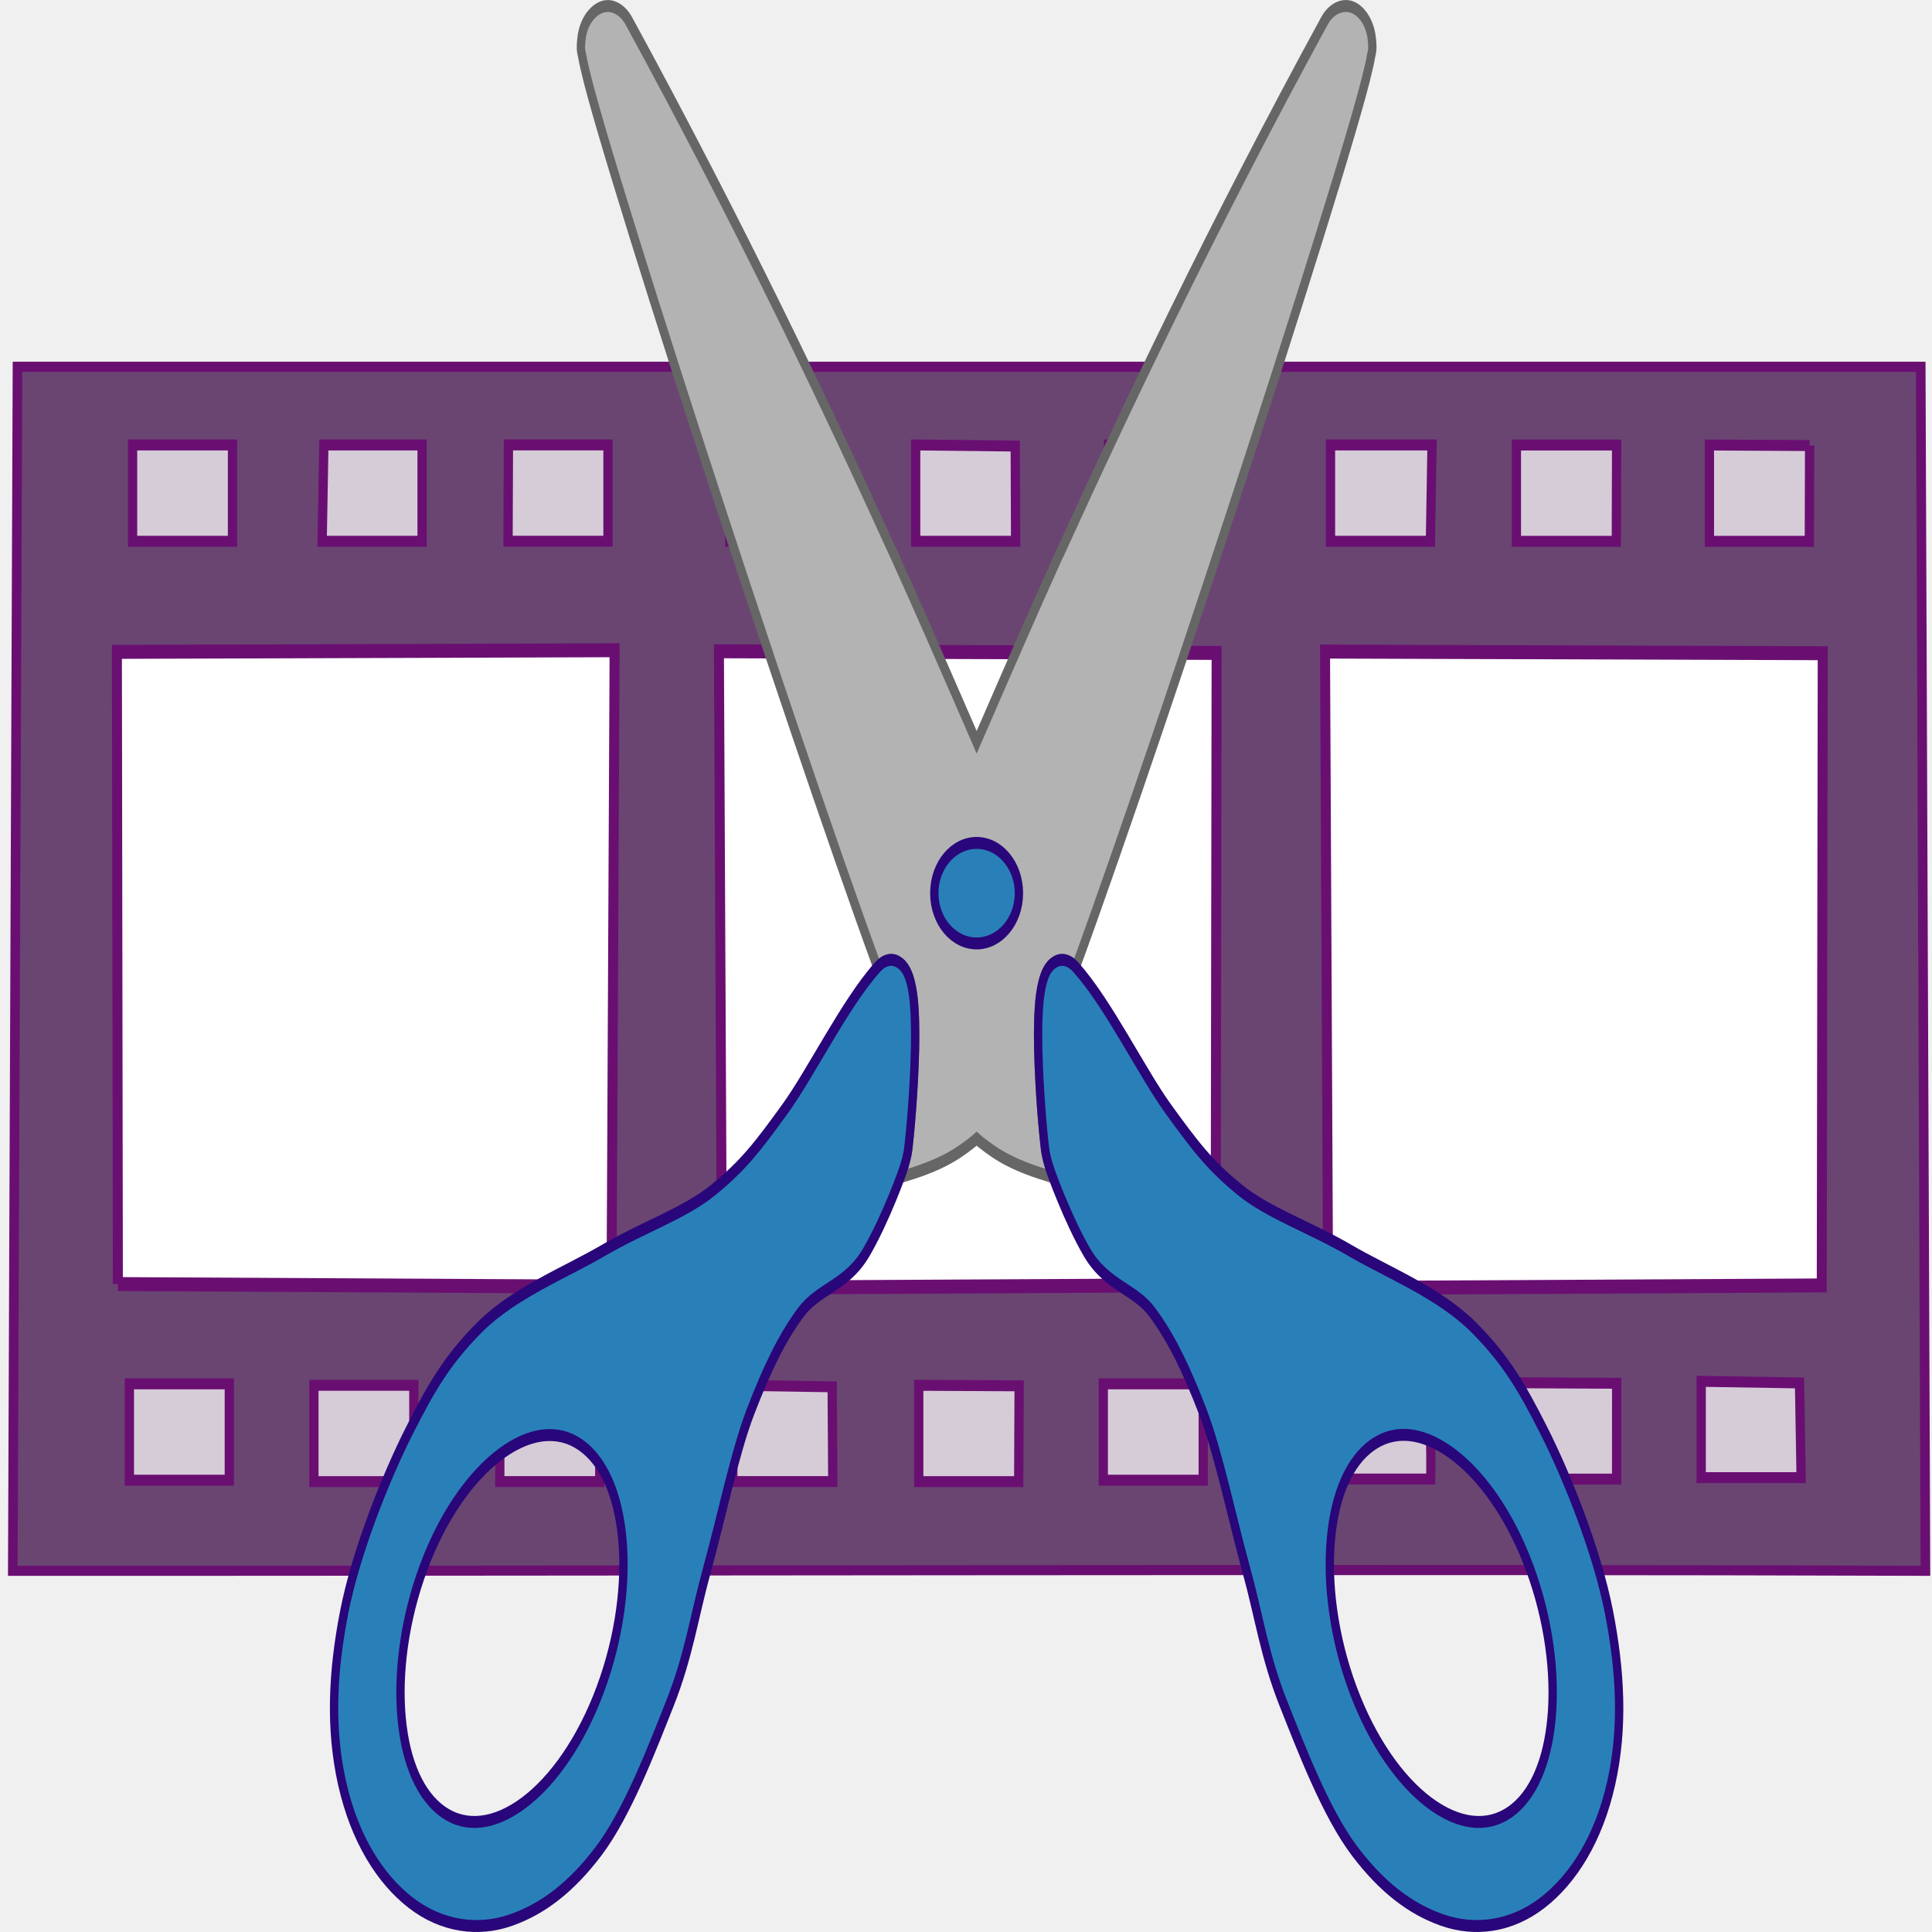
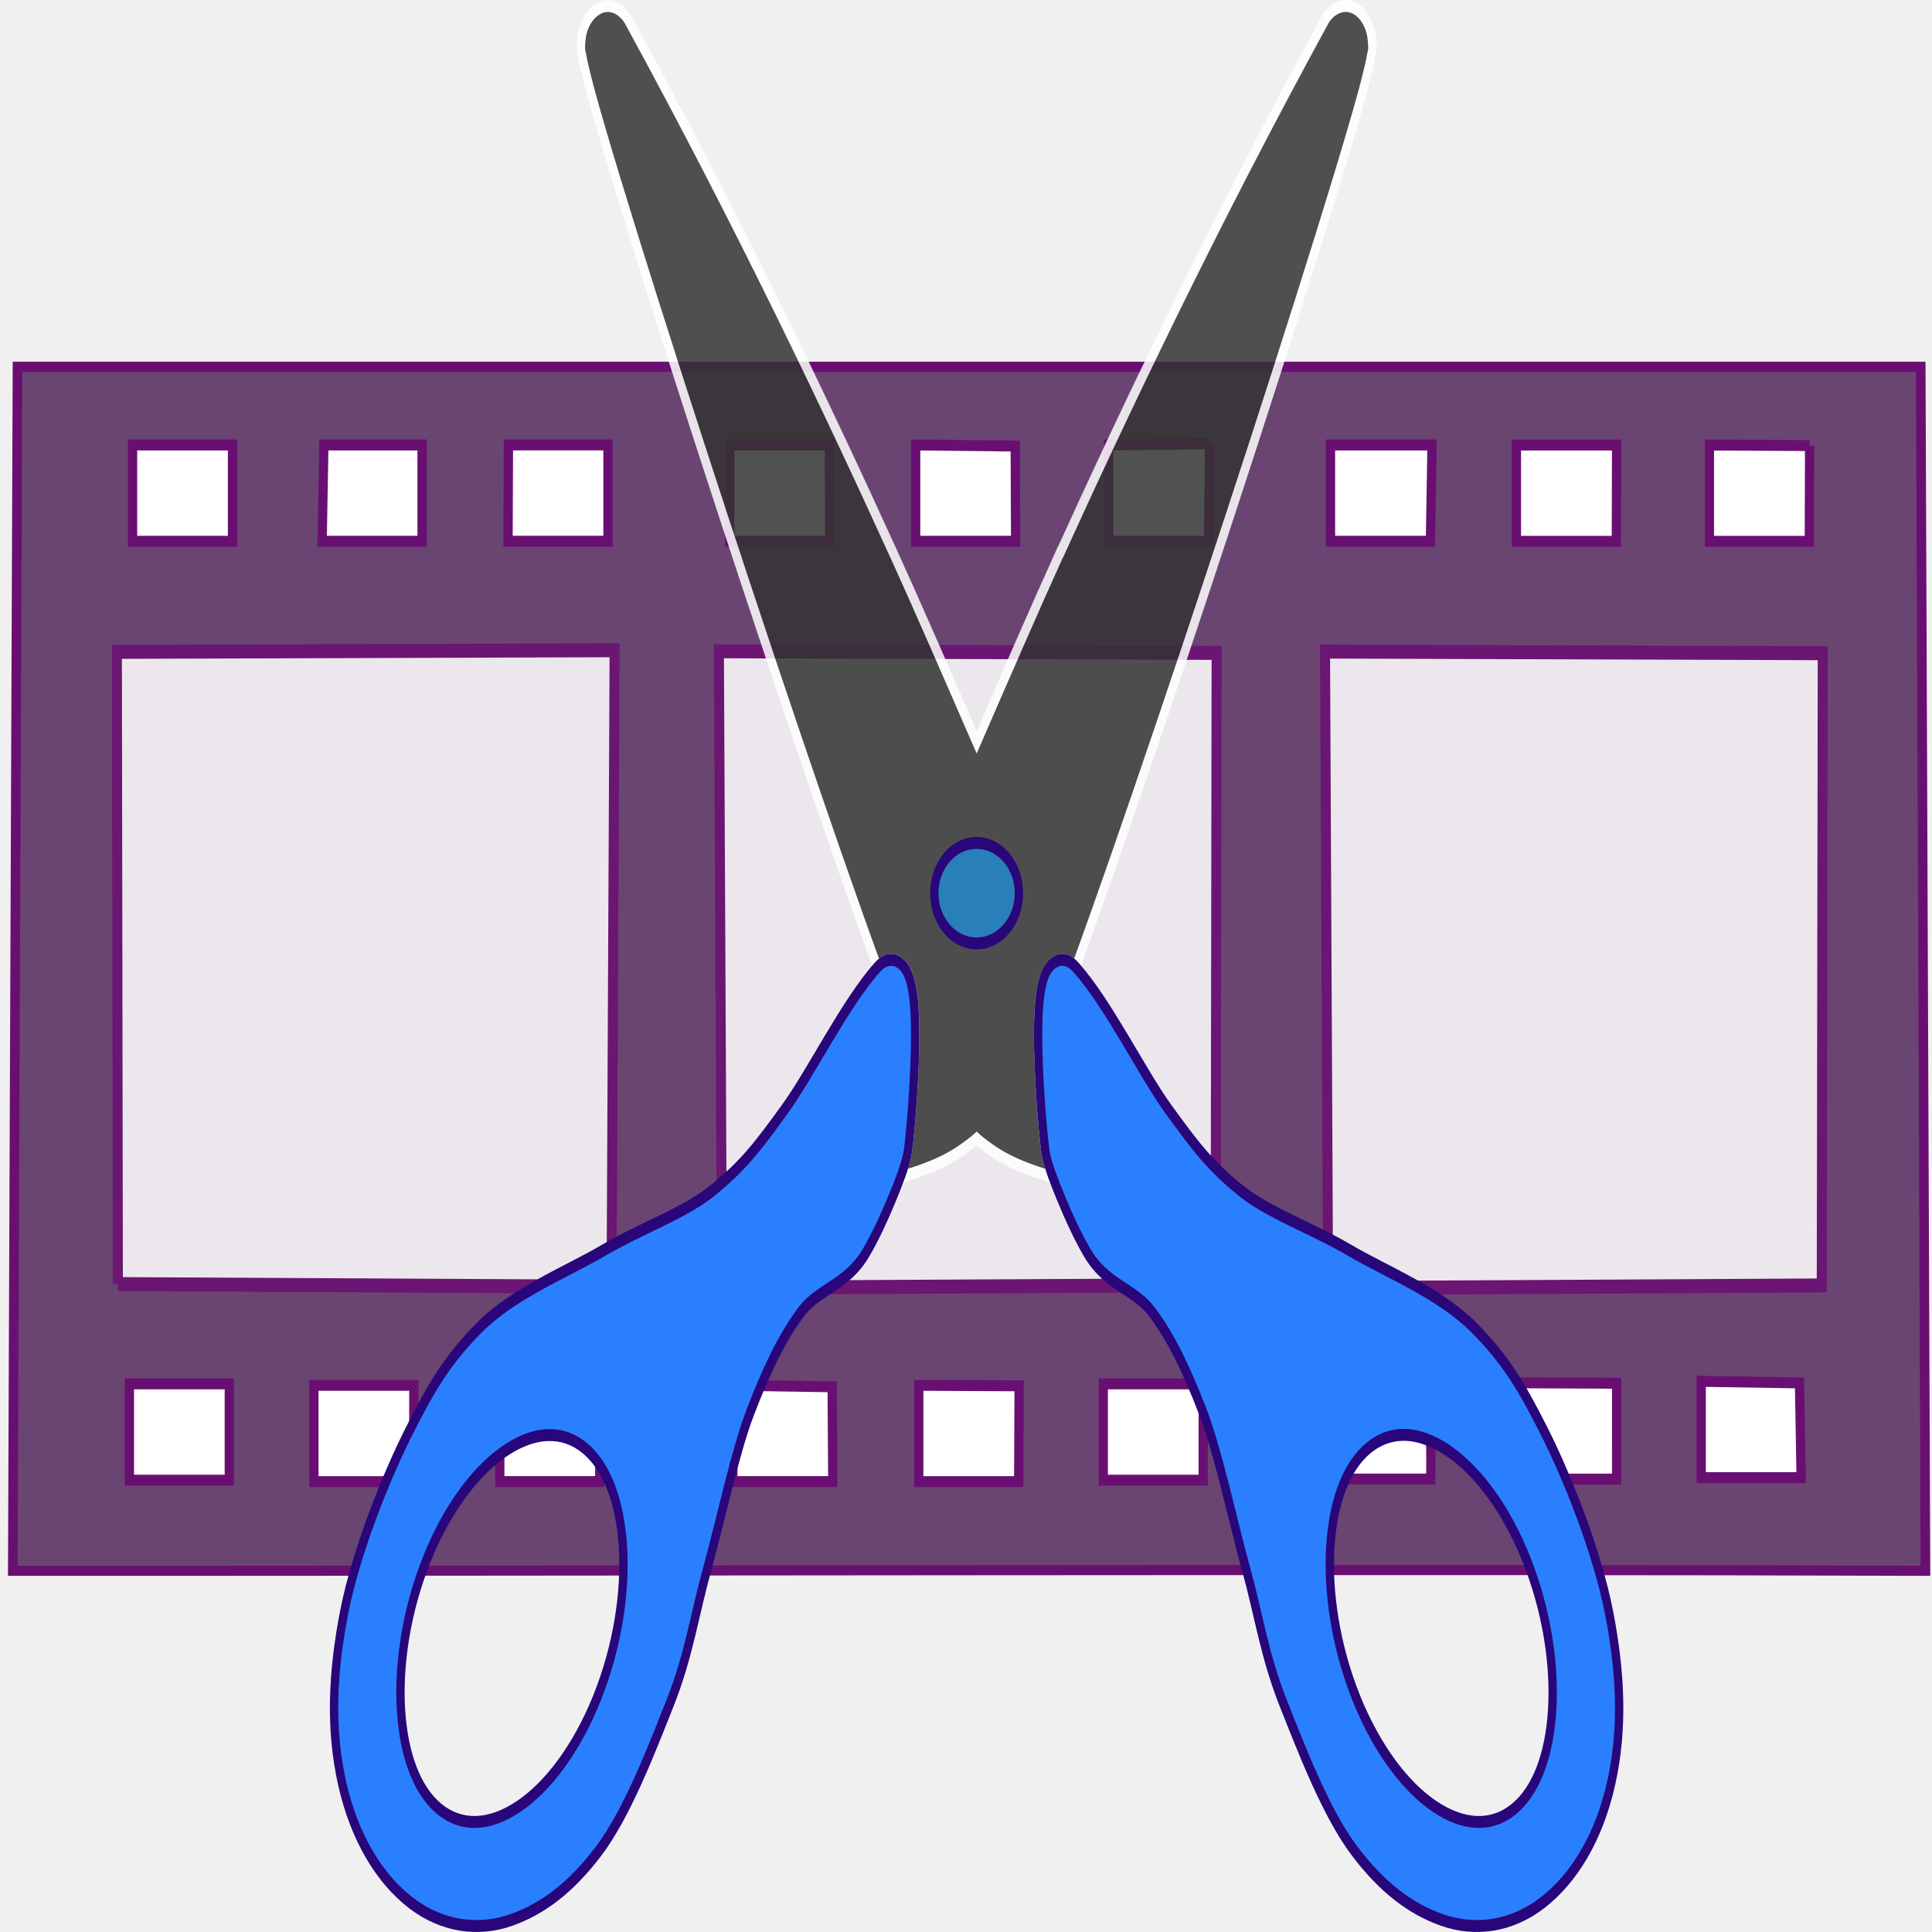
<svg xmlns="http://www.w3.org/2000/svg" height="484.585" id="svg2" version="1.1" width="484.585">
  <defs id="defs4">
-     </defs>
+     <filter style="color-interpolation-filters:sRGB;" id="filter12943">
+       <feFlood flood-opacity="0.498" flood-color="rgb(0,0,0)" result="flood" id="feFlood12933" />
+       <feComposite in="flood" in2="SourceGraphic" operator="in" result="composite1" id="feComposite12935" />
+       <feGaussianBlur in="composite1" stdDeviation="2.1" result="blur" id="feGaussianBlur12937" />
+       <feOffset dx="0" dy="0" result="offset" id="feOffset12939" />
+       <feComposite in="SourceGraphic" in2="offset" operator="over" result="fbSourceGraphic" id="feComposite12941" />
+       <feColorMatrix result="fbSourceGraphicAlpha" in="fbSourceGraphic" values="0 0 0 -1 0 0 0 0 -1 0 0 0 0 -1 0 0 0 0 1 0" id="feColorMatrix12957" />
+       <feFlood id="feFlood12959" flood-opacity="0.498" flood-color="rgb(0,0,0)" result="flood" in="fbSourceGraphic" />
+       <feComposite in2="fbSourceGraphic" id="feComposite12961" in="flood" operator="in" result="composite1" />
+       <feGaussianBlur id="feGaussianBlur12963" in="composite1" stdDeviation="2.1" result="blur" />
+       <feOffset id="feOffset12965" dx="0" dy="0" result="offset" />
+       <feComposite in2="offset" id="feComposite12967" in="fbSourceGraphic" operator="over" result="fbSourceGraphic" />
+       <feColorMatrix result="fbSourceGraphicAlpha" in="fbSourceGraphic" values="0 0 0 -1 0 0 0 0 -1 0 0 0 0 -1 0 0 0 0 1 0" id="feColorMatrix12969" />
+       <feFlood id="feFlood12971" flood-opacity="0.498" flood-color="rgb(0,0,0)" result="flood" in="fbSourceGraphic" />
+       <feComposite in2="fbSourceGraphic" id="feComposite12973" in="flood" operator="in" result="composite1" />
+       <feGaussianBlur id="feGaussianBlur12975" in="composite1" stdDeviation="2.1" result="blur" />
+       <feOffset id="feOffset12977" dx="0" dy="0" result="offset" />
+       <feComposite in2="offset" id="feComposite12979" in="fbSourceGraphic" operator="over" result="composite2" />
+     </filter>
+   </defs>
  <g id="layer2" style="display:inline" transform="translate(-16.18186,-14.80523)">
    <g id="g5223" transform="matrix(1.731652,0,0,1.816137,769.5236,-736.5241)" style="display:inline;stroke:#6a0f72;stroke-opacity:1;filter:url(#filter5350);enable-background:new">
      <g transform="matrix(1.764111,0,0,1.916487,-142.048,-158.3961)" id="g5550" style="stroke:#6a0f72;stroke-opacity:1" />
      <g id="g5529" transform="matrix(1.440526,0,0,1.91836,-87.72671,-147.7557)" style="display:inline;stroke:#6a0f72;stroke-opacity:1" clip-path="none">
        <g id="g4774" transform="translate(44.97176,25.51509)" style="display:inline;stroke:#6a0f72;stroke-opacity:1">
          <g id="g4794" transform="translate(-93.19148,-2.251332)" style="stroke:#6a0f72;stroke-opacity:1" />
          <g id="g4958" transform="translate(-155.9021,147.8375)" style="stroke:#6a0f72;stroke-opacity:1">
            <path id="path5226" transform="matrix(0.183669,0,0,0.1379199,12.25395,71.22076)" d="m -765.869,540.213 -2.572,628.459 c 285.411,0.137 774.173,-0.942 1047.059,0 l -2.572,-628.459 z" style="display:inline;fill:#6a4572;fill-opacity:1;stroke:#6a0f72;stroke-width:5.273;stroke-miterlimit:4;stroke-dasharray:none;stroke-opacity:1" />
            <g transform="translate(-200.1778,31.44456)" id="g4611" style="display:inline;stroke:#6a0f72;stroke-opacity:1" />
-             <path style="display:inline;fill:#ffffff;fill-opacity:1;stroke:#6a0f72;stroke-width:1.006;stroke-opacity:1" d="m -25.129,214.016 -0.098,-45.515 50.044,-0.118 -0.307,45.822 -49.639,-0.19 z" id="path5506-1" transform="translate(-93.19148,-2.251332)" />
-             <path style="display:inline;fill:#ffffff;fill-opacity:1;stroke:#6a0f72;stroke-width:1.006;stroke-opacity:1" d="m 85.251,214.091 0.098,-45.515 -50.044,-0.118 0.307,45.822 z" id="path5506-1-4" transform="translate(-93.19148,-2.251332)" />
          </g>
-           <path style="display:inline;fill:#ffffff;fill-opacity:1;stroke:#6a0f72;stroke-width:1.006;stroke-opacity:1" d="m -102.897,359.699 0.098,-45.515 -50.044,-0.118 0.307,45.822 z" id="path5506-1-4-7" />
        </g>
      </g>
    </g>
  </g>
  <g id="layer3" style="display:inline" transform="translate(-16.18186,-14.80523)">
-     <g id="g4954" style="fill:#ffffff;fill-opacity:0.725" transform="matrix(0.9350375,0,0,0.7886829,22.80922,54.36774)">
-       <g style="display:inline;fill:#ffffff;fill-opacity:0.725;stroke:#6a0f72;stroke-opacity:1;filter:url(#filter5350);enable-background:new" transform="matrix(2.494489,0,0,3.484006,-170.0242,-234.3509)" id="g4603">
-         <g style="display:inline;fill:#ffffff;fill-opacity:0.725;stroke:#6a0f72;stroke-opacity:1" id="g4670-2" transform="translate(14.1132,-0.00583564)">
-           <g style="fill:#ffffff;fill-opacity:0.725;stroke:#6a0f72;stroke-opacity:1" id="g4707" transform="translate(0,3.861756)">
-             <g transform="translate(-19.99061,0.0058354)" id="g4670" style="display:inline;fill:#ffffff;fill-opacity:0.725;stroke:#6a0f72;stroke-opacity:1" />
+     <g id="g4954" style="fill:#ffffff;fill-opacity:1" transform="matrix(0.9350375,0,0,0.7886829,22.80922,54.36774)">
+       <g style="display:inline;fill:#ffffff;fill-opacity:1;stroke:#6a0f72;stroke-opacity:1;filter:url(#filter5350);enable-background:new" transform="matrix(2.494489,0,0,3.484006,-170.0242,-234.3509)" id="g4603">
+         <g style="display:inline;fill:#ffffff;fill-opacity:1;stroke:#6a0f72;stroke-opacity:1" id="g4670-2" transform="translate(14.1132,-0.00583564)">
+           <g style="fill:#ffffff;fill-opacity:1;stroke:#6a0f72;stroke-opacity:1" id="g4707" transform="translate(0,3.861756)">
+             <g transform="translate(-19.99061,0.0058354)" id="g4670" style="display:inline;fill:#ffffff;fill-opacity:1;stroke:#6a0f72;stroke-opacity:1" />
          </g>
-           <g style="fill:#ffffff;fill-opacity:0.725;stroke:#6a0f72;stroke-opacity:1" id="g4698" transform="translate(0.7346761,1.655038)">
-             <path id="path5504-7-3" d="m 84.225,177.67 c 3.583,0 7.166,0 10.749,0 0,2.931 0,5.862 0,8.793 -3.583,0 -7.166,0 -10.749,0 0,-2.931 0,-5.862 0,-8.793 z" style="display:inline;fill:#ffffff;fill-opacity:0.725;stroke:#6a0f72;stroke-width:1;stroke-opacity:1" />
-             <path id="path5504-56" d="m 64.382,177.537 c 3.583,0 7.166,0 10.749,0 0,2.931 0,5.862 0,8.793 -3.583,0 -7.166,0 -10.749,0 0,-2.931 0,-5.862 0,-8.793 z" style="display:inline;fill:#ffffff;fill-opacity:0.725;stroke:#6a0f72;stroke-width:1;stroke-opacity:1" />
-             <path id="path5504-7-3-0" d="m 104.216,177.664 c 3.583,0 7.166,0 10.749,0 0,2.931 0,5.862 0,8.793 -3.583,0 -7.166,0 -10.749,0 0,-2.931 0,-5.862 0,-8.793 z" style="display:inline;fill:#ffffff;fill-opacity:0.725;stroke:#6a0f72;stroke-width:1;stroke-opacity:1" />
+           <g style="fill:#ffffff;fill-opacity:1;stroke:#6a0f72;stroke-opacity:1" id="g4698" transform="translate(0.7346761,1.655038)">
+             <path id="path5504-7-3" d="m 84.225,177.67 c 3.583,0 7.166,0 10.749,0 0,2.931 0,5.862 0,8.793 -3.583,0 -7.166,0 -10.749,0 0,-2.931 0,-5.862 0,-8.793 z" style="display:inline;fill:#ffffff;fill-opacity:1;stroke:#6a0f72;stroke-width:1;stroke-opacity:1" />
+             <path id="path5504-56" d="m 64.382,177.537 c 3.583,0 7.166,0 10.749,0 0,2.931 0,5.862 0,8.793 -3.583,0 -7.166,0 -10.749,0 0,-2.931 0,-5.862 0,-8.793 z" style="display:inline;fill:#ffffff;fill-opacity:1;stroke:#6a0f72;stroke-width:1;stroke-opacity:1" />
+             <path id="path5504-7-3-0" d="m 104.216,177.664 c 3.583,0 7.166,0 10.749,0 0,2.931 0,5.862 0,8.793 -3.583,0 -7.166,0 -10.749,0 0,-2.931 0,-5.862 0,-8.793 z" style="display:inline;fill:#ffffff;fill-opacity:1;stroke:#6a0f72;stroke-width:1;stroke-opacity:1" />
          </g>
        </g>
      </g>
-       <g style="display:inline;fill:#ffffff;fill-opacity:0.725;stroke:#6a0f72;stroke-opacity:1;filter:url(#filter5350);enable-background:new" transform="matrix(-2.494489,0,0,3.484006,506.0454,-291.3544)" id="g4611-6">
-         <g style="fill:#ffffff;fill-opacity:0.725;stroke:#6a0f72;stroke-opacity:1" id="g4603-0" transform="translate(4.434654,16.36148)">
-           <g transform="translate(14.1132,-0.00583564)" id="g4670-2-6" style="display:inline;fill:#ffffff;fill-opacity:0.725;stroke:#6a0f72;stroke-opacity:1">
-             <g style="fill:#ffffff;fill-opacity:0.725;stroke:#6a0f72;stroke-opacity:1" transform="translate(0,3.861756)" id="g4707-2">
-               <g style="display:inline;fill:#ffffff;fill-opacity:0.725;stroke:#6a0f72;stroke-opacity:1" id="g4670-1" transform="translate(-19.99061,0.0058354)" />
+       <g style="display:inline;fill:#ffffff;fill-opacity:1;stroke:#6a0f72;stroke-opacity:1;filter:url(#filter5350);enable-background:new" transform="matrix(-2.494489,0,0,3.484006,506.0454,-291.3544)" id="g4611-6">
+         <g style="fill:#ffffff;fill-opacity:1;stroke:#6a0f72;stroke-opacity:1" id="g4603-0" transform="translate(4.434654,16.36148)">
+           <g transform="translate(14.1132,-0.00583564)" id="g4670-2-6" style="display:inline;fill:#ffffff;fill-opacity:1;stroke:#6a0f72;stroke-opacity:1">
+             <g style="fill:#ffffff;fill-opacity:1;stroke:#6a0f72;stroke-opacity:1" transform="translate(0,3.861756)" id="g4707-2">
+               <g style="display:inline;fill:#ffffff;fill-opacity:1;stroke:#6a0f72;stroke-opacity:1" id="g4670-1" transform="translate(-19.99061,0.0058354)" />
            </g>
-             <g style="fill:#ffffff;fill-opacity:0.725;stroke:#6a0f72;stroke-opacity:1" transform="translate(0.7346761,1.655038)" id="g4698-9">
-               <path id="path5504-7-3-2" d="m 87.627,177.67 c 0,2.931 0,5.862 0,8.793 -3.583,0 -7.166,0 -10.749,0 -0.016,-2.915 -0.033,-5.831 -0.049,-8.746 3.599,-0.016 7.199,-0.032 10.798,-0.047 z" style="display:inline;fill:#ffffff;fill-opacity:0.725;stroke:#6a0f72;stroke-width:1;stroke-opacity:1" />
-               <path id="path5504-56-0" d="m 57.035,177.537 c 3.583,0 7.166,0 10.749,0 0,2.931 0,5.862 0,8.793 -3.583,0 -7.166,0 -10.749,0 0,-2.931 0,-5.862 0,-8.793 z" style="display:inline;fill:#ffffff;fill-opacity:0.725;stroke:#6a0f72;stroke-width:1;stroke-opacity:1" />
-               <path id="path5504-7-3-0-2" d="m 107.618,177.664 c 0,2.931 0,5.862 0,8.793 -3.583,0 -7.166,0 -10.749,0 0.022,-2.884 0.045,-5.767 0.067,-8.651 3.56,-0.048 7.121,-0.095 10.681,-0.142 z" style="display:inline;fill:#ffffff;fill-opacity:0.725;stroke:#6a0f72;stroke-width:1;stroke-opacity:1" />
+             <g style="fill:#ffffff;fill-opacity:1;stroke:#6a0f72;stroke-opacity:1" transform="translate(0.7346761,1.655038)" id="g4698-9">
+               <path id="path5504-7-3-2" d="m 87.627,177.67 c 0,2.931 0,5.862 0,8.793 -3.583,0 -7.166,0 -10.749,0 -0.016,-2.915 -0.033,-5.831 -0.049,-8.746 3.599,-0.016 7.199,-0.032 10.798,-0.047 z" style="display:inline;fill:#ffffff;fill-opacity:1;stroke:#6a0f72;stroke-width:1;stroke-opacity:1" />
+               <path id="path5504-56-0" d="m 57.035,177.537 c 3.583,0 7.166,0 10.749,0 0,2.931 0,5.862 0,8.793 -3.583,0 -7.166,0 -10.749,0 0,-2.931 0,-5.862 0,-8.793 z" style="display:inline;fill:#ffffff;fill-opacity:1;stroke:#6a0f72;stroke-width:1;stroke-opacity:1" />
+               <path id="path5504-7-3-0-2" d="m 107.618,177.664 c 0,2.931 0,5.862 0,8.793 -3.583,0 -7.166,0 -10.749,0 0.022,-2.884 0.045,-5.767 0.067,-8.651 3.56,-0.048 7.121,-0.095 10.681,-0.142 z" style="display:inline;fill:#ffffff;fill-opacity:1;stroke:#6a0f72;stroke-width:1;stroke-opacity:1" />
            </g>
          </g>
        </g>
      </g>
-       <g transform="matrix(-2.494489,0,0,3.484006,658.6282,-291.3341)" id="g4611-6-8" style="display:inline;fill:#ffffff;fill-opacity:0.725;stroke:#6a0f72;stroke-opacity:1;filter:url(#filter5350);enable-background:new">
-         <g style="fill:#ffffff;fill-opacity:0.725;stroke:#6a0f72;stroke-opacity:1" id="g4603-0-4" transform="translate(3.019337,6.89929)">
-           <g transform="translate(14.1132,-0.00583564)" id="g4670-2-6-5" style="display:inline;fill:#ffffff;fill-opacity:0.725;stroke:#6a0f72;stroke-opacity:1">
-             <g style="fill:#ffffff;fill-opacity:0.725;stroke:#6a0f72;stroke-opacity:1" transform="translate(0,-6.328303)" id="g4707-2-0">
-               <g style="display:inline;fill:#ffffff;fill-opacity:0.725;stroke:#6a0f72;stroke-opacity:1" id="g4670-1-6" transform="translate(-19.99061,0.0058354)" />
-               <g style="fill:#ffffff;fill-opacity:0.725;stroke:#6a0f72;stroke-opacity:1" id="g5039">
-                 <path id="path5504" d="m 235.488,109.273 c -3.583,0 -7.166,0 -10.749,0 0,2.931 0,5.862 0,8.793 3.583,0 7.166,0 10.749,0 0,-2.931 0,-5.862 0,-8.793 z" clip-path="none" style="display:inline;fill:#ffffff;fill-opacity:0.725;stroke:#6a0f72;stroke-opacity:1" />
-                 <path id="path5504-7" d="m 214.918,109.273 c -3.522,0 -7.044,0 -10.566,0 0,2.931 0,5.862 0,8.793 3.583,0 7.166,0 10.749,0 -0.061,-2.931 -0.122,-5.862 -0.183,-8.793 z" style="display:inline;fill:#ffffff;fill-opacity:0.725;stroke:#6a0f72;stroke-width:1;stroke-opacity:1" />
-                 <path id="path5504-7-7" d="m 195.069,109.267 c -3.569,0 -7.139,0 -10.708,0 0,2.931 0,5.862 0,8.793 3.583,0 7.166,0 10.749,0 -0.014,-2.931 -0.027,-5.862 -0.041,-8.793 z" style="display:inline;fill:#ffffff;fill-opacity:0.725;stroke:#6a0f72;stroke-width:1;stroke-opacity:1" />
-                 <g id="g5070" transform="translate(2.572412)" style="fill:#ffffff;fill-opacity:0.725">
-                   <path style="display:inline;fill:#ffffff;fill-opacity:0.725;stroke:#6a0f72;stroke-opacity:1" d="m 117.098,109.171 c 3.617,0.034 7.233,0.068 10.85,0.101 0,2.931 0,5.862 0,8.793 -3.583,0 -7.166,0 -10.749,0 -0.034,-2.965 -0.067,-5.93 -0.101,-8.895 z" id="path5504-6" />
-                   <path style="display:inline;fill:#ffffff;fill-opacity:0.725;stroke:#6a0f72;stroke-width:1;stroke-opacity:1" d="m 137.994,109.374 c 3.569,-0.034 7.139,-0.068 10.708,-0.101 0,2.931 0,5.862 0,8.793 -3.583,0 -7.166,0 -10.749,0 0.014,-2.897 0.027,-5.795 0.041,-8.692 z" id="path5504-7-8" />
-                   <path style="display:inline;fill:#ffffff;fill-opacity:0.725;stroke:#6a0f72;stroke-width:1;stroke-opacity:1" d="m 157.985,109.267 h 10.708 V 118.06 h -10.749 z" id="path5504-7-7-7" />
+       <g transform="matrix(-2.494489,0,0,3.484006,658.6282,-291.3341)" id="g4611-6-8" style="display:inline;fill:#ffffff;fill-opacity:1;stroke:#6a0f72;stroke-opacity:1;filter:url(#filter5350);enable-background:new">
+         <g style="fill:#ffffff;fill-opacity:1;stroke:#6a0f72;stroke-opacity:1" id="g4603-0-4" transform="translate(3.019337,6.89929)">
+           <g transform="translate(14.1132,-0.00583564)" id="g4670-2-6-5" style="display:inline;fill:#ffffff;fill-opacity:1;stroke:#6a0f72;stroke-opacity:1">
+             <g style="fill:#ffffff;fill-opacity:1;stroke:#6a0f72;stroke-opacity:1" transform="translate(0,-6.328303)" id="g4707-2-0">
+               <g style="display:inline;fill:#ffffff;fill-opacity:1;stroke:#6a0f72;stroke-opacity:1" id="g4670-1-6" transform="translate(-19.99061,0.0058354)" />
+               <g style="fill:#ffffff;fill-opacity:1;stroke:#6a0f72;stroke-opacity:1" id="g5039">
+                 <path id="path5504" d="m 235.488,109.273 c -3.583,0 -7.166,0 -10.749,0 0,2.931 0,5.862 0,8.793 3.583,0 7.166,0 10.749,0 0,-2.931 0,-5.862 0,-8.793 z" clip-path="none" style="display:inline;fill:#ffffff;fill-opacity:1;stroke:#6a0f72;stroke-opacity:1" />
+                 <path id="path5504-7" d="m 214.918,109.273 c -3.522,0 -7.044,0 -10.566,0 0,2.931 0,5.862 0,8.793 3.583,0 7.166,0 10.749,0 -0.061,-2.931 -0.122,-5.862 -0.183,-8.793 z" style="display:inline;fill:#ffffff;fill-opacity:1;stroke:#6a0f72;stroke-width:1;stroke-opacity:1" />
+                 <path id="path5504-7-7" d="m 195.069,109.267 c -3.569,0 -7.139,0 -10.708,0 0,2.931 0,5.862 0,8.793 3.583,0 7.166,0 10.749,0 -0.014,-2.931 -0.027,-5.862 -0.041,-8.793 z" style="display:inline;fill:#ffffff;fill-opacity:1;stroke:#6a0f72;stroke-width:1;stroke-opacity:1" />
+                 <g id="g5070" transform="translate(2.572412)" style="fill:#ffffff;fill-opacity:1">
+                   <path style="display:inline;fill:#ffffff;fill-opacity:1;stroke:#6a0f72;stroke-opacity:1" d="m 117.098,109.171 c 3.617,0.034 7.233,0.068 10.85,0.101 0,2.931 0,5.862 0,8.793 -3.583,0 -7.166,0 -10.749,0 -0.034,-2.965 -0.067,-5.93 -0.101,-8.895 z" id="path5504-6" />
+                   <path style="display:inline;fill:#ffffff;fill-opacity:1;stroke:#6a0f72;stroke-width:1;stroke-opacity:1" d="m 137.994,109.374 c 3.569,-0.034 7.139,-0.068 10.708,-0.101 0,2.931 0,5.862 0,8.793 -3.583,0 -7.166,0 -10.749,0 0.014,-2.897 0.027,-5.795 0.041,-8.692 z" id="path5504-7-8" />
+                   <path style="display:inline;fill:#ffffff;fill-opacity:1;stroke:#6a0f72;stroke-width:1;stroke-opacity:1" d="m 157.985,109.267 h 10.708 V 118.06 h -10.749 z" id="path5504-7-7-7" />
                </g>
-                 <g id="g5082" transform="translate(-1.714941)" style="fill:#ffffff;fill-opacity:0.725">
-                   <path style="display:inline;fill:#ffffff;fill-opacity:0.725;stroke:#6a0f72;stroke-opacity:1" d="m 56.858,109.329 c 3.593,-0.017 7.186,-0.034 10.779,-0.051 0,2.931 0,5.862 0,8.793 -3.583,0 -7.166,0 -10.749,0 -0.01,-2.914 -0.02,-5.828 -0.03,-8.743 z" id="path5504-6-3" />
-                   <path style="display:inline;fill:#ffffff;fill-opacity:0.725;stroke:#6a0f72;stroke-width:1;stroke-opacity:1" d="m 77.613,109.278 c 3.593,0 7.186,0 10.779,0 0,2.931 0,5.862 0,8.793 -3.583,0 -7.166,0 -10.749,0 -0.01,-2.931 -0.02,-5.862 -0.03,-8.793 z" id="path5504-7-8-1" />
-                   <path style="display:inline;fill:#ffffff;fill-opacity:0.725;stroke:#6a0f72;stroke-width:1;stroke-opacity:1" d="m 97.462,109.273 c 3.64,0 7.28,0 10.921,0 0,2.931 0,5.862 0,8.793 -3.583,0 -7.166,0 -10.749,0 -0.057,-2.931 -0.114,-5.862 -0.172,-8.793 z" id="path5504-7-7-7-0" />
+                 <g id="g5082" transform="translate(-1.714941)" style="fill:#ffffff;fill-opacity:1">
+                   <path style="display:inline;fill:#ffffff;fill-opacity:1;stroke:#6a0f72;stroke-opacity:1" d="m 56.858,109.329 c 3.593,-0.017 7.186,-0.034 10.779,-0.051 0,2.931 0,5.862 0,8.793 -3.583,0 -7.166,0 -10.749,0 -0.01,-2.914 -0.02,-5.828 -0.03,-8.743 z" id="path5504-6-3" />
+                   <path style="display:inline;fill:#ffffff;fill-opacity:1;stroke:#6a0f72;stroke-width:1;stroke-opacity:1" d="m 77.613,109.278 c 3.593,0 7.186,0 10.779,0 0,2.931 0,5.862 0,8.793 -3.583,0 -7.166,0 -10.749,0 -0.01,-2.931 -0.02,-5.862 -0.03,-8.793 z" id="path5504-7-8-1" />
+                   <path style="display:inline;fill:#ffffff;fill-opacity:1;stroke:#6a0f72;stroke-width:1;stroke-opacity:1" d="m 97.462,109.273 c 3.64,0 7.28,0 10.921,0 0,2.931 0,5.862 0,8.793 -3.583,0 -7.166,0 -10.749,0 -0.057,-2.931 -0.114,-5.862 -0.172,-8.793 z" id="path5504-7-7-7-0" />
                </g>
              </g>
            </g>
-             <g style="fill:#ffffff;fill-opacity:0.725;stroke:#6a0f72;stroke-opacity:1" transform="translate(-0.9802648,10.88047)" id="g4698-9-6">
-               <path id="path5504-7-3-2-3" d="m 87.627,177.67 c 0,2.931 0,5.862 0,8.793 -3.583,0 -7.166,0 -10.749,0 -0.002,-2.916 -0.003,-5.832 -0.005,-8.749 3.585,-0.015 7.169,-0.03 10.754,-0.045 z" style="display:inline;fill:#ffffff;fill-opacity:0.725;stroke:#6a0f72;stroke-width:1;stroke-opacity:1" />
-               <path id="path5504-56-0-2" d="m 67.784,177.537 c 0,2.931 0,5.862 0,8.793 -3.583,0 -7.166,0 -10.749,0 0.058,-2.882 0.116,-5.764 0.174,-8.646 3.525,-0.049 7.05,-0.098 10.575,-0.147 z" style="display:inline;fill:#ffffff;fill-opacity:0.725;stroke:#6a0f72;stroke-width:1;stroke-opacity:1" />
-               <path id="path5504-7-3-0-2-0" d="m 96.91,177.873 c 3.568,-0.135 7.14,-0.073 10.708,-0.209 0,2.931 0,5.862 0,8.793 -3.583,0 -7.166,0 -10.749,0 -0.081,-2.862 0.121,-5.723 0.041,-8.584 z" style="display:inline;fill:#ffffff;fill-opacity:0.725;stroke:#6a0f72;stroke-width:1;stroke-opacity:1" />
+             <g style="fill:#ffffff;fill-opacity:1;stroke:#6a0f72;stroke-opacity:1" transform="translate(-0.9802648,10.88047)" id="g4698-9-6">
+               <path id="path5504-7-3-2-3" d="m 87.627,177.67 c 0,2.931 0,5.862 0,8.793 -3.583,0 -7.166,0 -10.749,0 -0.002,-2.916 -0.003,-5.832 -0.005,-8.749 3.585,-0.015 7.169,-0.03 10.754,-0.045 z" style="display:inline;fill:#ffffff;fill-opacity:1;stroke:#6a0f72;stroke-width:1;stroke-opacity:1" />
+               <path id="path5504-56-0-2" d="m 67.784,177.537 c 0,2.931 0,5.862 0,8.793 -3.583,0 -7.166,0 -10.749,0 0.058,-2.882 0.116,-5.764 0.174,-8.646 3.525,-0.049 7.05,-0.098 10.575,-0.147 z" style="display:inline;fill:#ffffff;fill-opacity:1;stroke:#6a0f72;stroke-width:1;stroke-opacity:1" />
+               <path id="path5504-7-3-0-2-0" d="m 96.91,177.873 c 3.568,-0.135 7.14,-0.073 10.708,-0.209 0,2.931 0,5.862 0,8.793 -3.583,0 -7.166,0 -10.749,0 -0.081,-2.862 0.121,-5.723 0.041,-8.584 z" style="display:inline;fill:#ffffff;fill-opacity:1;stroke:#6a0f72;stroke-width:1;stroke-opacity:1" />
            </g>
          </g>
        </g>
      </g>
    </g>
  </g>
+   <g id="layer10" style="display:inline">
+     <path style="display:inline;opacity:0.87;fill:#ffffff;fill-opacity:1;stroke:#6a0f72;stroke-width:1.006;stroke-opacity:1;filter:url(#filter5350);enable-background:new" d="m -25.129,214.016 -0.098,-45.515 50.044,-0.118 -0.307,45.822 -49.639,-0.19 z" id="path5506-1" transform="matrix(2.494489,0,0,3.484006,92.24993,-423.5563)" />
+     <path style="display:inline;opacity:0.87;fill:#ffffff;fill-opacity:1;stroke:#6a0f72;stroke-width:1.006;stroke-opacity:1;filter:url(#filter5350);enable-background:new" d="m 85.251,214.091 0.098,-45.515 -50.044,-0.118 0.307,45.822 z" id="path5506-1-4" transform="matrix(2.494489,0,0,3.484006,92.24993,-423.5563)" />
+     <path transform="matrix(2.494489,0,0,3.484006,713.6112,-930.7792)" style="display:inline;opacity:0.87;fill:#ffffff;fill-opacity:1;stroke:#6a0f72;stroke-width:1.006;stroke-opacity:1;filter:url(#filter5350);enable-background:new" d="m -102.897,359.699 0.098,-45.515 -50.044,-0.118 0.307,45.822 z" id="path5506-1-4-7" />
+   </g>
  <g id="layer4" style="display:inline" transform="translate(-16.18186,-14.80523)">
-     <g id="layer1" transform="matrix(0.6633713,0,0,0.9505047,98.07631,-542.2967)">
+     <g style="display:inline" id="layer1" transform="matrix(0.6633713,0,0,0.9505047,98.07631,-542.2967)">
      <g id="g4305">
        <g style="font-style:normal;font-variant:normal;font-weight:normal;font-stretch:normal;font-size:550px;line-height:125%;font-family:Ubuntu;-inkscape-font-specification:Ubuntu;text-align:start;letter-spacing:0px;word-spacing:0px;writing-mode:lr-tb;text-anchor:start;fill:#222222;fill-opacity:1;stroke:none" id="text2994" transform="translate(28,-40.00001)">
          <g transform="matrix(1.2,0,0,1.2,138.8704,-187.5695)" id="g3892">
            <g transform="translate(10.87826,-2.224238)" id="g4089">
              <g transform="translate(-11.00914,37.21792)" id="g4549">
-                 <path d="m -50.244,644.396 c -3.846,-0.034 -7.51,2.945 -8.255,6.719 -0.603,3.096 -0.034,3.506 0.156,4.349 0.19,0.843 0.435,1.565 0.703,2.396 0.537,1.661 1.253,3.633 2.188,6.016 1.869,4.765 4.557,11.147 7.891,18.802 6.668,15.31 15.9,35.7 26.068,57.578 19.281,41.489 41.587,87.684 56.172,115.547 1.156,-0.885 2.58,-1.698 4.531,-1.641 0.924,0.027 1.558,0.27 1.875,0.391 2.456,0.936 3.454,2.89 4.062,4.531 0.608,1.641 0.918,3.383 1.12,5.286 0.403,3.807 0.324,8.306 0.078,12.812 -0.246,4.506 -0.685,8.974 -1.12,12.526 -0.218,1.776 -0.434,3.317 -0.625,4.531 -0.191,1.214 -0.261,1.851 -0.547,2.812 -0.432,1.452 -1.185,3.057 -2.135,4.87 0.069,-0.013 0.139,-0.012 0.208,-0.026 11.769,-2.46 16.838,-4.524 22.5,-7.656 0.021,-0.01 0.057,-0.016 0.078,-0.026 0.428,-0.241 0.805,-0.531 1.224,-0.781 0.419,0.25 0.77,0.541 1.198,0.781 0.021,0.011 0.057,0.016 0.078,0.026 5.65,3.126 10.702,5.196 22.474,7.656 0.077,0.016 0.157,0.012 0.234,0.026 -0.949,-1.81 -1.678,-3.42 -2.109,-4.87 -0.286,-0.961 -0.382,-1.598 -0.573,-2.812 -0.191,-1.214 -0.407,-2.755 -0.625,-4.531 -0.435,-3.552 -0.874,-8.02 -1.12,-12.526 -0.246,-4.506 -0.325,-9.006 0.078,-12.812 0.202,-1.903 0.537,-3.646 1.146,-5.286 0.608,-1.641 1.606,-3.595 4.062,-4.531 0.323,-0.123 0.964,-0.362 1.875,-0.391 1.935,-0.057 3.328,0.738 4.479,1.615 14.584,-27.861 36.888,-74.041 56.172,-115.521 10.171,-21.878 19.423,-42.267 26.094,-57.578 3.335,-7.655 6.02,-14.037 7.891,-18.802 0.935,-2.383 1.65,-4.355 2.188,-6.016 0.269,-0.83 0.513,-1.553 0.703,-2.396 0.19,-0.843 0.759,-1.252 0.156,-4.349 -0.608,-3.117 -3.162,-5.771 -6.25,-6.51 -3.088,-0.739 -6.562,0.491 -8.516,2.995 -35.535,45.442 -63.344,86.386 -83.229,116.901 -0.01,-2e-5 -0.042,-2e-5 -0.052,0 -7.835,12.047 -17.254,27.179 -26.354,41.797 -9.1,-14.618 -18.543,-29.748 -26.38,-41.797 -0.01,-2e-5 -0.016,-2e-5 -0.026,0 -19.885,-30.515 -47.72,-71.459 -83.255,-116.901 -1.542,-1.963 -4.014,-3.187 -6.51,-3.203 z" id="path3798-4" style="color:#000000;font-style:normal;font-variant:normal;font-weight:normal;font-stretch:normal;font-size:550px;line-height:125%;font-family:Ubuntu;-inkscape-font-specification:Ubuntu;text-indent:0;text-align:start;text-decoration:none;text-decoration-line:none;letter-spacing:0px;word-spacing:0px;text-transform:none;writing-mode:lr-tb;direction:ltr;baseline-shift:baseline;text-anchor:start;display:inline;overflow:visible;visibility:visible;fill:#b3b3b3;fill-opacity:1;fill-rule:nonzero;stroke:#666666;stroke-width:2.624;stroke-miterlimit:4;stroke-dasharray:none;stroke-opacity:1;marker:none;enable-background:accumulate" />
-                 <path d="m 39.196,854.15 c -2.017,-0.059 -3.481,0.799 -4.656,1.719 -10.098,7.901 -20.841,23.188 -28.969,31.031 -8.66,8.357 -13.201,12.488 -22.687,17.875 -8.963,5.09 -22.031,8.149 -34.688,13.312 -11.872,4.844 -28.061,9.282 -38.937,16.906 -10.203,7.152 -15.215,13.218 -22.125,22.75 -7.135,9.842 -16.722,26.387 -20.5,39.875 -3.645,13.013 -4.538,25.474 -0.656,37.562 3.893,12.123 11.867,21.016 21.594,26.281 9.875,5.346 21.423,6.365 31.75,3.812 9.971,-2.464 18.836,-7.172 27.438,-15.094 9.086,-8.368 16.836,-22.55 22.5,-32.5 6.005,-10.549 7.635,-19.143 11.719,-29.469 4.351,-11.002 8.739,-25.724 13.656,-34.656 5.215,-9.474 10.004,-16.381 15.938,-21.938 2.543,-2.382 5.713,-3.792 9.375,-5.469 3.662,-1.677 7.888,-3.703 11.25,-7.75 2.931,-3.528 5.78,-7.855 8.094,-11.781 2.314,-3.927 3.979,-6.973 4.75,-9.562 0.286,-0.961 0.371,-1.598 0.562,-2.812 0.191,-1.214 0.407,-2.755 0.625,-4.531 0.435,-3.552 0.879,-8.025 1.125,-12.531 0.246,-4.506 0.31,-9.006 -0.094,-12.812 -0.202,-1.903 -0.517,-3.64 -1.125,-5.281 -0.608,-1.641 -1.606,-3.595 -4.062,-4.531 -0.317,-0.121 -0.951,-0.379 -1.875,-0.406 z m 53.438,0 c -0.911,0.029 -1.552,0.283 -1.875,0.406 -2.456,0.936 -3.454,2.89 -4.062,4.531 -0.608,1.641 -0.923,3.378 -1.125,5.281 -0.403,3.807 -0.34,8.306 -0.094,12.812 0.246,4.506 0.69,8.98 1.125,12.531 0.218,1.776 0.434,3.317 0.625,4.531 0.191,1.214 0.276,1.851 0.562,2.812 0.771,2.59 2.436,5.636 4.75,9.562 2.314,3.927 5.163,8.253 8.094,11.781 3.359,4.044 7.565,6.073 11.219,7.75 3.654,1.677 6.829,3.085 9.375,5.469 5.939,5.561 10.757,12.47 15.969,21.938 4.917,8.933 9.305,23.654 13.656,34.656 4.083,10.326 5.714,18.92 11.719,29.469 5.664,9.95 13.414,24.132 22.5,32.5 8.601,7.922 17.466,12.63 27.438,15.094 10.327,2.552 21.875,1.533 31.75,-3.812 9.727,-5.266 17.701,-14.158 21.594,-26.281 3.884,-12.095 2.956,-24.556 -0.688,-37.562 -3.776,-13.482 -13.33,-30.028 -20.469,-39.875 -6.91,-9.532 -11.922,-15.598 -22.125,-22.75 -10.876,-7.624 -27.065,-12.062 -38.938,-16.906 -12.657,-5.164 -25.724,-8.223 -34.688,-13.312 -9.487,-5.387 -14.027,-9.518 -22.688,-17.875 -8.128,-7.843 -18.87,-23.13 -28.969,-31.031 -1.176,-0.92 -2.639,-1.778 -4.656,-1.719 z M 199.446,958.618 c 12.936,-0.539 29.39,9.506 39.562,27.125 6.51,11.276 9.118,23.298 8.25,33.312 -0.868,10.014 -5.056,17.785 -12.031,21.812 -6.977,4.028 -15.799,3.751 -24.906,-0.5 -9.108,-4.251 -18.209,-12.506 -24.719,-23.781 -6.51,-11.276 -9.118,-23.307 -8.25,-33.312 0.868,-10.006 5.054,-17.753 12.031,-21.781 3.052,-1.762 6.451,-2.724 10.062,-2.875 z m -268.594,0.031 c 4.221,-0.084 8.072,0.828 11.562,2.844 6.978,4.029 11.188,11.776 12.062,21.781 0.875,10.005 -1.74,22.037 -8.25,33.312 -6.51,11.275 -15.611,19.53 -24.719,23.781 -9.108,4.251 -17.93,4.528 -24.906,0.5 -6.977,-4.028 -11.188,-11.798 -12.062,-21.812 -0.875,-10.014 1.741,-22.038 8.25,-33.312 9.763,-16.909 25.399,-26.841 38.063,-27.094 z" id="path3794-9-2" style="color:#000000;font-style:normal;font-variant:normal;font-weight:normal;font-stretch:normal;font-size:550px;line-height:125%;font-family:Ubuntu;-inkscape-font-specification:Ubuntu;text-indent:0;text-align:start;text-decoration:none;text-decoration-line:none;letter-spacing:0px;word-spacing:0px;text-transform:none;writing-mode:lr-tb;direction:ltr;baseline-shift:baseline;text-anchor:start;display:inline;overflow:visible;visibility:visible;fill:#2980b9;fill-opacity:1;fill-rule:nonzero;stroke:#29067a;stroke-width:2.624;stroke-miterlimit:4;stroke-dasharray:none;stroke-opacity:1;marker:none;enable-background:accumulate" />
+                 <path d="m -50.244,644.396 c -3.846,-0.034 -7.51,2.945 -8.255,6.719 -0.603,3.096 -0.034,3.506 0.156,4.349 0.19,0.843 0.435,1.565 0.703,2.396 0.537,1.661 1.253,3.633 2.188,6.016 1.869,4.765 4.557,11.147 7.891,18.802 6.668,15.31 15.9,35.7 26.068,57.578 19.281,41.489 41.587,87.684 56.172,115.547 1.156,-0.885 2.58,-1.698 4.531,-1.641 0.924,0.027 1.558,0.27 1.875,0.391 2.456,0.936 3.454,2.89 4.062,4.531 0.608,1.641 0.918,3.383 1.12,5.286 0.403,3.807 0.324,8.306 0.078,12.812 -0.246,4.506 -0.685,8.974 -1.12,12.526 -0.218,1.776 -0.434,3.317 -0.625,4.531 -0.191,1.214 -0.261,1.851 -0.547,2.812 -0.432,1.452 -1.185,3.057 -2.135,4.87 0.069,-0.013 0.139,-0.012 0.208,-0.026 11.769,-2.46 16.838,-4.524 22.5,-7.656 0.021,-0.01 0.057,-0.016 0.078,-0.026 0.428,-0.241 0.805,-0.531 1.224,-0.781 0.419,0.25 0.77,0.541 1.198,0.781 0.021,0.011 0.057,0.016 0.078,0.026 5.65,3.126 10.702,5.196 22.474,7.656 0.077,0.016 0.157,0.012 0.234,0.026 -0.949,-1.81 -1.678,-3.42 -2.109,-4.87 -0.286,-0.961 -0.382,-1.598 -0.573,-2.812 -0.191,-1.214 -0.407,-2.755 -0.625,-4.531 -0.435,-3.552 -0.874,-8.02 -1.12,-12.526 -0.246,-4.506 -0.325,-9.006 0.078,-12.812 0.202,-1.903 0.537,-3.646 1.146,-5.286 0.608,-1.641 1.606,-3.595 4.062,-4.531 0.323,-0.123 0.964,-0.362 1.875,-0.391 1.935,-0.057 3.328,0.738 4.479,1.615 14.584,-27.861 36.888,-74.041 56.172,-115.521 10.171,-21.878 19.423,-42.267 26.094,-57.578 3.335,-7.655 6.02,-14.037 7.891,-18.802 0.935,-2.383 1.65,-4.355 2.188,-6.016 0.269,-0.83 0.513,-1.553 0.703,-2.396 0.19,-0.843 0.759,-1.252 0.156,-4.349 -0.608,-3.117 -3.162,-5.771 -6.25,-6.51 -3.088,-0.739 -6.562,0.491 -8.516,2.995 -35.535,45.442 -63.344,86.386 -83.229,116.901 -0.01,-2e-5 -0.042,-2e-5 -0.052,0 -7.835,12.047 -17.254,27.179 -26.354,41.797 -9.1,-14.618 -18.543,-29.748 -26.38,-41.797 -0.01,-2e-5 -0.016,-2e-5 -0.026,0 -19.885,-30.515 -47.72,-71.459 -83.255,-116.901 -1.542,-1.963 -4.014,-3.187 -6.51,-3.203 z" id="path3798-4" style="color:#000000;font-style:normal;font-variant:normal;font-weight:normal;font-stretch:normal;font-size:550px;line-height:125%;font-family:Ubuntu;-inkscape-font-specification:Ubuntu;text-indent:0;text-align:start;text-decoration:none;text-decoration-line:none;letter-spacing:0px;word-spacing:0px;text-transform:none;writing-mode:lr-tb;direction:ltr;baseline-shift:baseline;text-anchor:start;display:inline;overflow:visible;visibility:visible;opacity:0.85;fill:#333333;fill-opacity:1;fill-rule:evenodd;stroke:#ffffff;stroke-width:2.624;stroke-linecap:square;stroke-miterlimit:4;stroke-dasharray:none;stroke-opacity:1;marker:none;enable-background:accumulate" />
+                 <path d="m 39.196,854.15 c -2.017,-0.059 -3.481,0.799 -4.656,1.719 -10.098,7.901 -20.841,23.188 -28.969,31.031 -8.66,8.357 -13.201,12.488 -22.687,17.875 -8.963,5.09 -22.031,8.149 -34.688,13.312 -11.872,4.844 -28.061,9.282 -38.937,16.906 -10.203,7.152 -15.215,13.218 -22.125,22.75 -7.135,9.842 -16.722,26.387 -20.5,39.875 -3.645,13.013 -4.538,25.474 -0.656,37.562 3.893,12.123 11.867,21.016 21.594,26.281 9.875,5.346 21.423,6.365 31.75,3.812 9.971,-2.464 18.836,-7.172 27.438,-15.094 9.086,-8.368 16.836,-22.55 22.5,-32.5 6.005,-10.549 7.635,-19.143 11.719,-29.469 4.351,-11.002 8.739,-25.724 13.656,-34.656 5.215,-9.474 10.004,-16.381 15.938,-21.938 2.543,-2.382 5.713,-3.792 9.375,-5.469 3.662,-1.677 7.888,-3.703 11.25,-7.75 2.931,-3.528 5.78,-7.855 8.094,-11.781 2.314,-3.927 3.979,-6.973 4.75,-9.562 0.286,-0.961 0.371,-1.598 0.562,-2.812 0.191,-1.214 0.407,-2.755 0.625,-4.531 0.435,-3.552 0.879,-8.025 1.125,-12.531 0.246,-4.506 0.31,-9.006 -0.094,-12.812 -0.202,-1.903 -0.517,-3.64 -1.125,-5.281 -0.608,-1.641 -1.606,-3.595 -4.062,-4.531 -0.317,-0.121 -0.951,-0.379 -1.875,-0.406 z m 53.438,0 c -0.911,0.029 -1.552,0.283 -1.875,0.406 -2.456,0.936 -3.454,2.89 -4.062,4.531 -0.608,1.641 -0.923,3.378 -1.125,5.281 -0.403,3.807 -0.34,8.306 -0.094,12.812 0.246,4.506 0.69,8.98 1.125,12.531 0.218,1.776 0.434,3.317 0.625,4.531 0.191,1.214 0.276,1.851 0.562,2.812 0.771,2.59 2.436,5.636 4.75,9.562 2.314,3.927 5.163,8.253 8.094,11.781 3.359,4.044 7.565,6.073 11.219,7.75 3.654,1.677 6.829,3.085 9.375,5.469 5.939,5.561 10.757,12.47 15.969,21.938 4.917,8.933 9.305,23.654 13.656,34.656 4.083,10.326 5.714,18.92 11.719,29.469 5.664,9.95 13.414,24.132 22.5,32.5 8.601,7.922 17.466,12.63 27.438,15.094 10.327,2.552 21.875,1.533 31.75,-3.812 9.727,-5.266 17.701,-14.158 21.594,-26.281 3.884,-12.095 2.956,-24.556 -0.688,-37.562 -3.776,-13.482 -13.33,-30.028 -20.469,-39.875 -6.91,-9.532 -11.922,-15.598 -22.125,-22.75 -10.876,-7.624 -27.065,-12.062 -38.938,-16.906 -12.657,-5.164 -25.724,-8.223 -34.688,-13.312 -9.487,-5.387 -14.027,-9.518 -22.688,-17.875 -8.128,-7.843 -18.87,-23.13 -28.969,-31.031 -1.176,-0.92 -2.639,-1.778 -4.656,-1.719 z M 199.446,958.618 c 12.936,-0.539 29.39,9.506 39.562,27.125 6.51,11.276 9.118,23.298 8.25,33.312 -0.868,10.014 -5.056,17.785 -12.031,21.812 -6.977,4.028 -15.799,3.751 -24.906,-0.5 -9.108,-4.251 -18.209,-12.506 -24.719,-23.781 -6.51,-11.276 -9.118,-23.307 -8.25,-33.312 0.868,-10.006 5.054,-17.753 12.031,-21.781 3.052,-1.762 6.451,-2.724 10.062,-2.875 z m -268.594,0.031 c 4.221,-0.084 8.072,0.828 11.562,2.844 6.978,4.029 11.188,11.776 12.062,21.781 0.875,10.005 -1.74,22.037 -8.25,33.312 -6.51,11.275 -15.611,19.53 -24.719,23.781 -9.108,4.251 -17.93,4.528 -24.906,0.5 -6.977,-4.028 -11.188,-11.798 -12.062,-21.812 -0.875,-10.014 1.741,-22.038 8.25,-33.312 9.763,-16.909 25.399,-26.841 38.063,-27.094 z" id="path3794-9-2" style="color:#000000;font-style:normal;font-variant:normal;font-weight:normal;font-stretch:normal;font-size:550px;line-height:125%;font-family:Ubuntu;-inkscape-font-specification:Ubuntu;text-indent:0;text-align:start;text-decoration:none;text-decoration-line:none;letter-spacing:0px;word-spacing:0px;text-transform:none;writing-mode:lr-tb;direction:ltr;baseline-shift:baseline;text-anchor:start;display:inline;overflow:visible;visibility:visible;fill:#2a7fff;fill-opacity:1;fill-rule:nonzero;stroke:#29067a;stroke-width:2.624;stroke-miterlimit:4;stroke-dasharray:none;stroke-opacity:1;marker:none;enable-background:accumulate" />
                <ellipse ry="11.049" rx="13.332" cy="839.484" cx="65.909" id="path5349" style="opacity:1;fill:#2980b9;fill-opacity:1;fill-rule:evenodd;stroke:#29067a;stroke-width:2.624;stroke-linecap:square;stroke-linejoin:miter;stroke-miterlimit:4;stroke-dasharray:none;stroke-opacity:1;paint-order:normal" />
              </g>
            </g>
          </g>
        </g>
      </g>
    </g>
  </g>
</svg>
